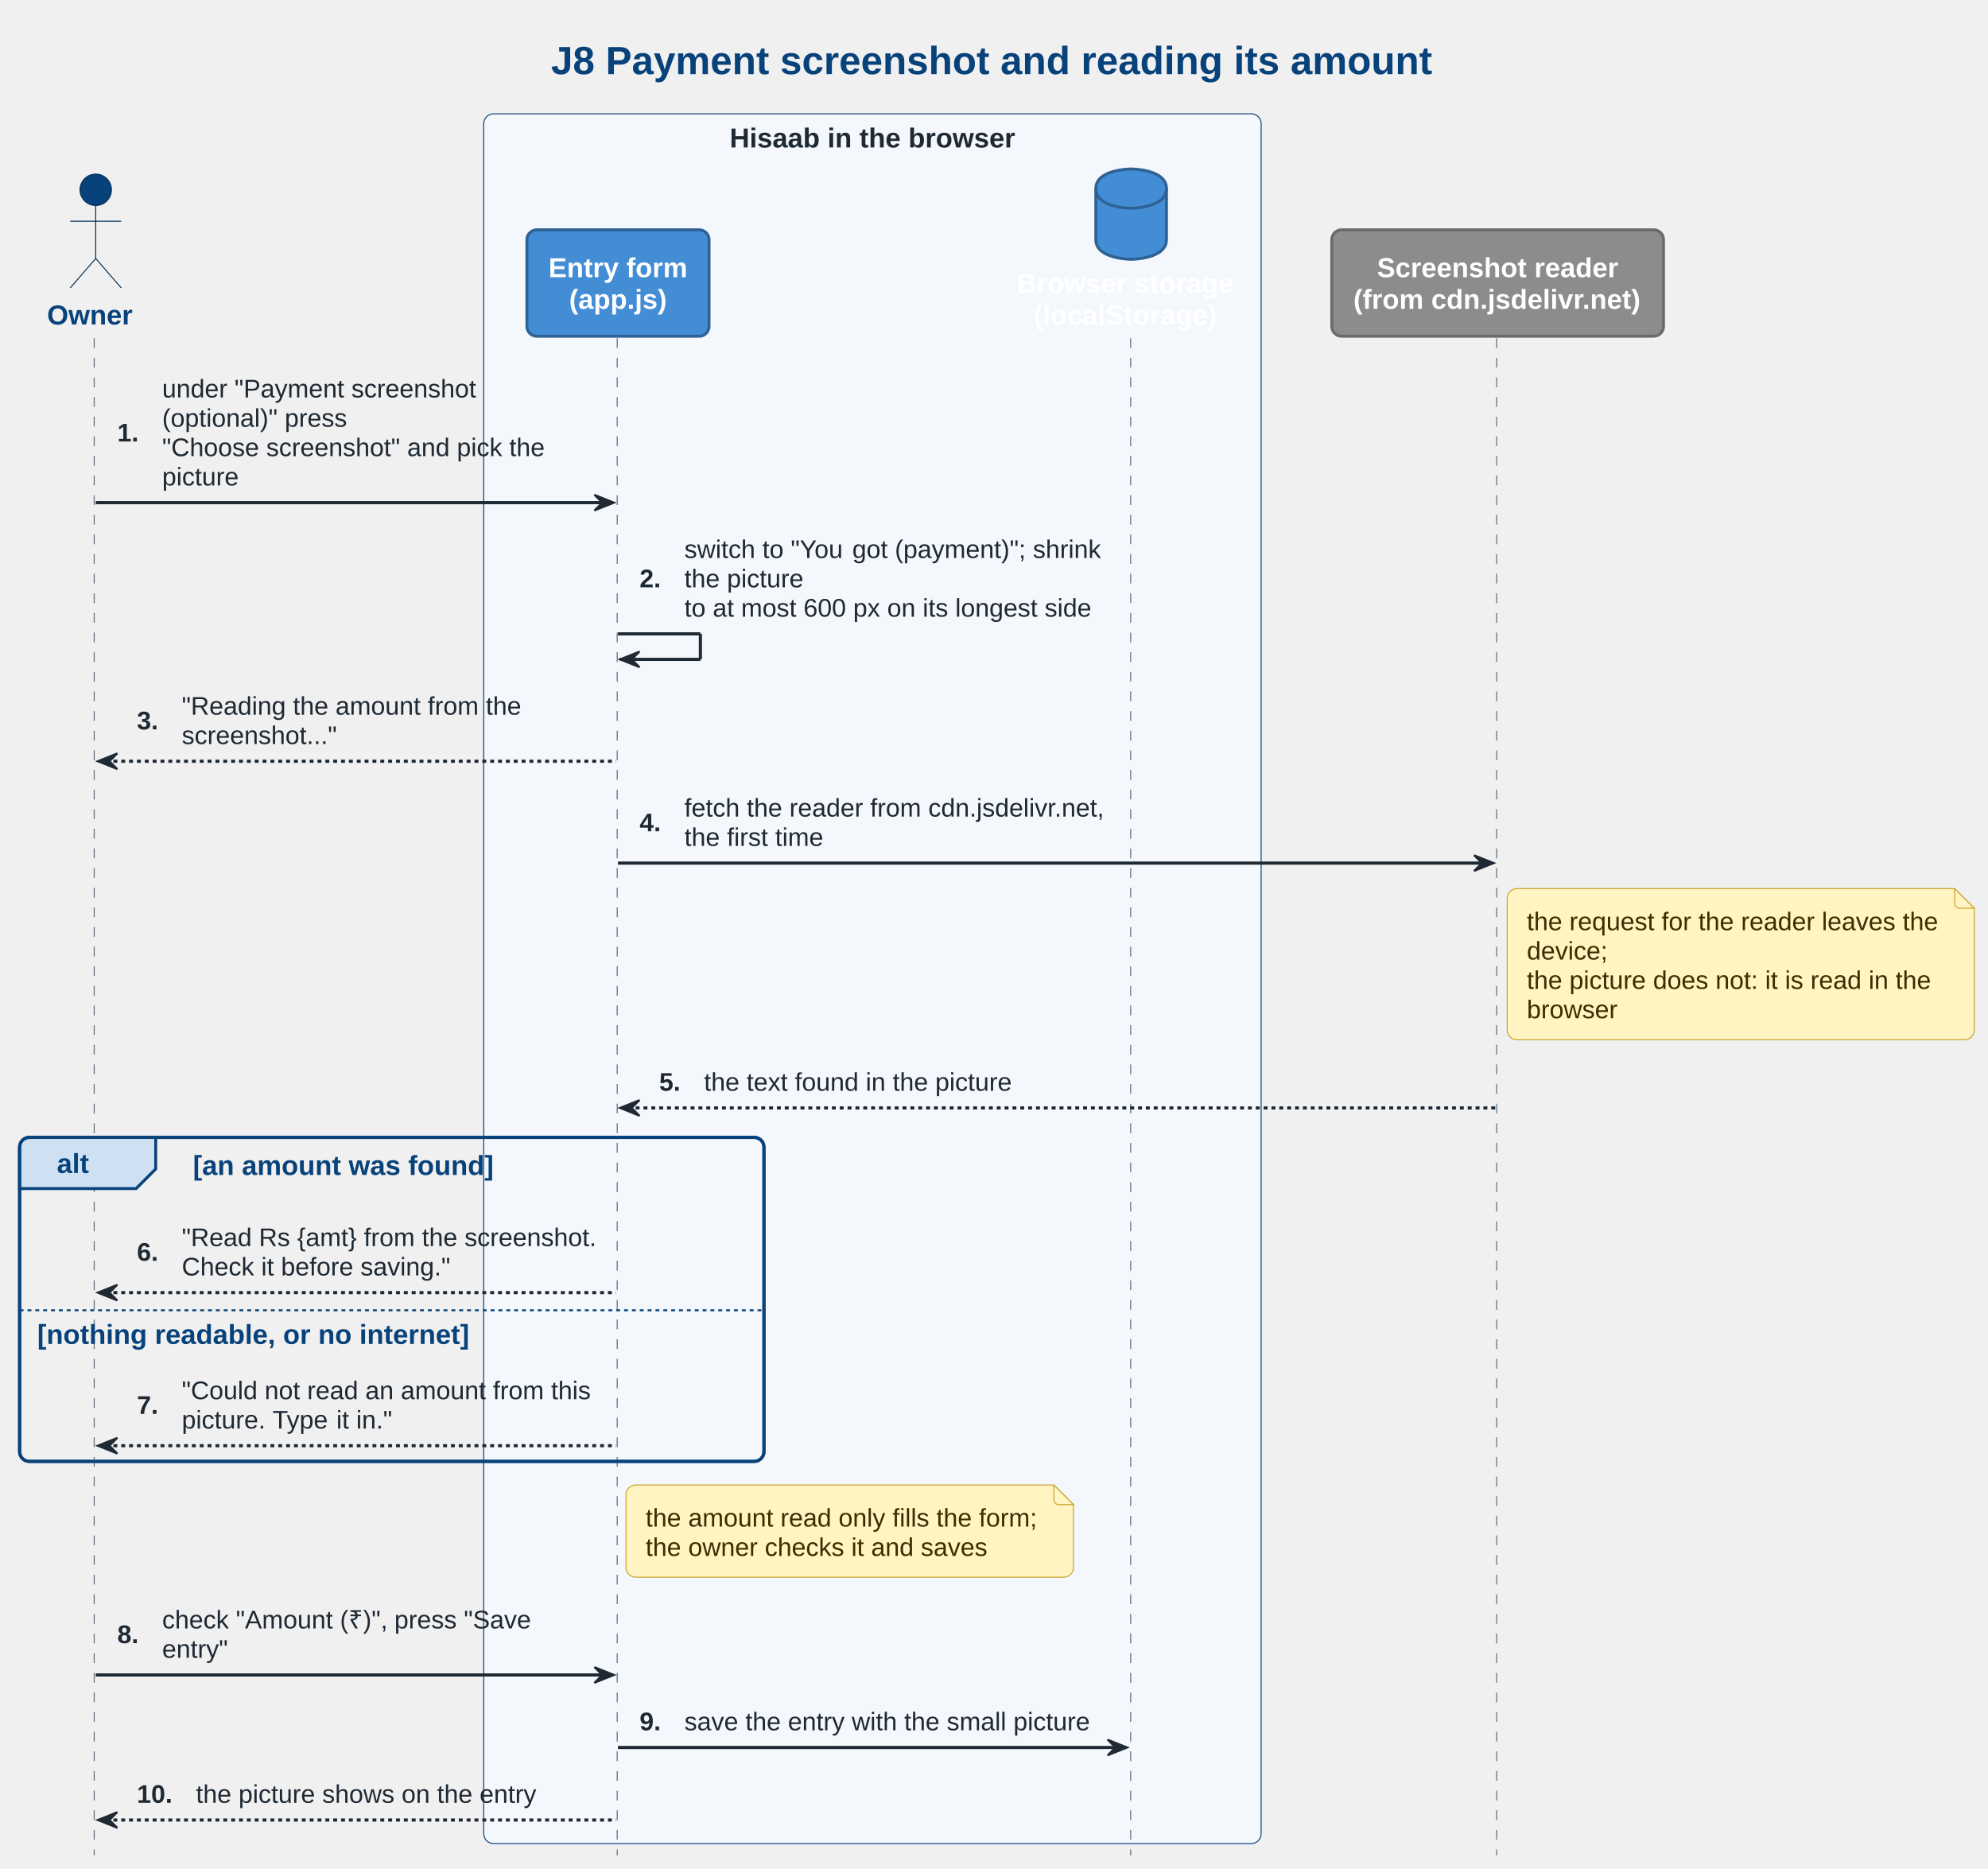
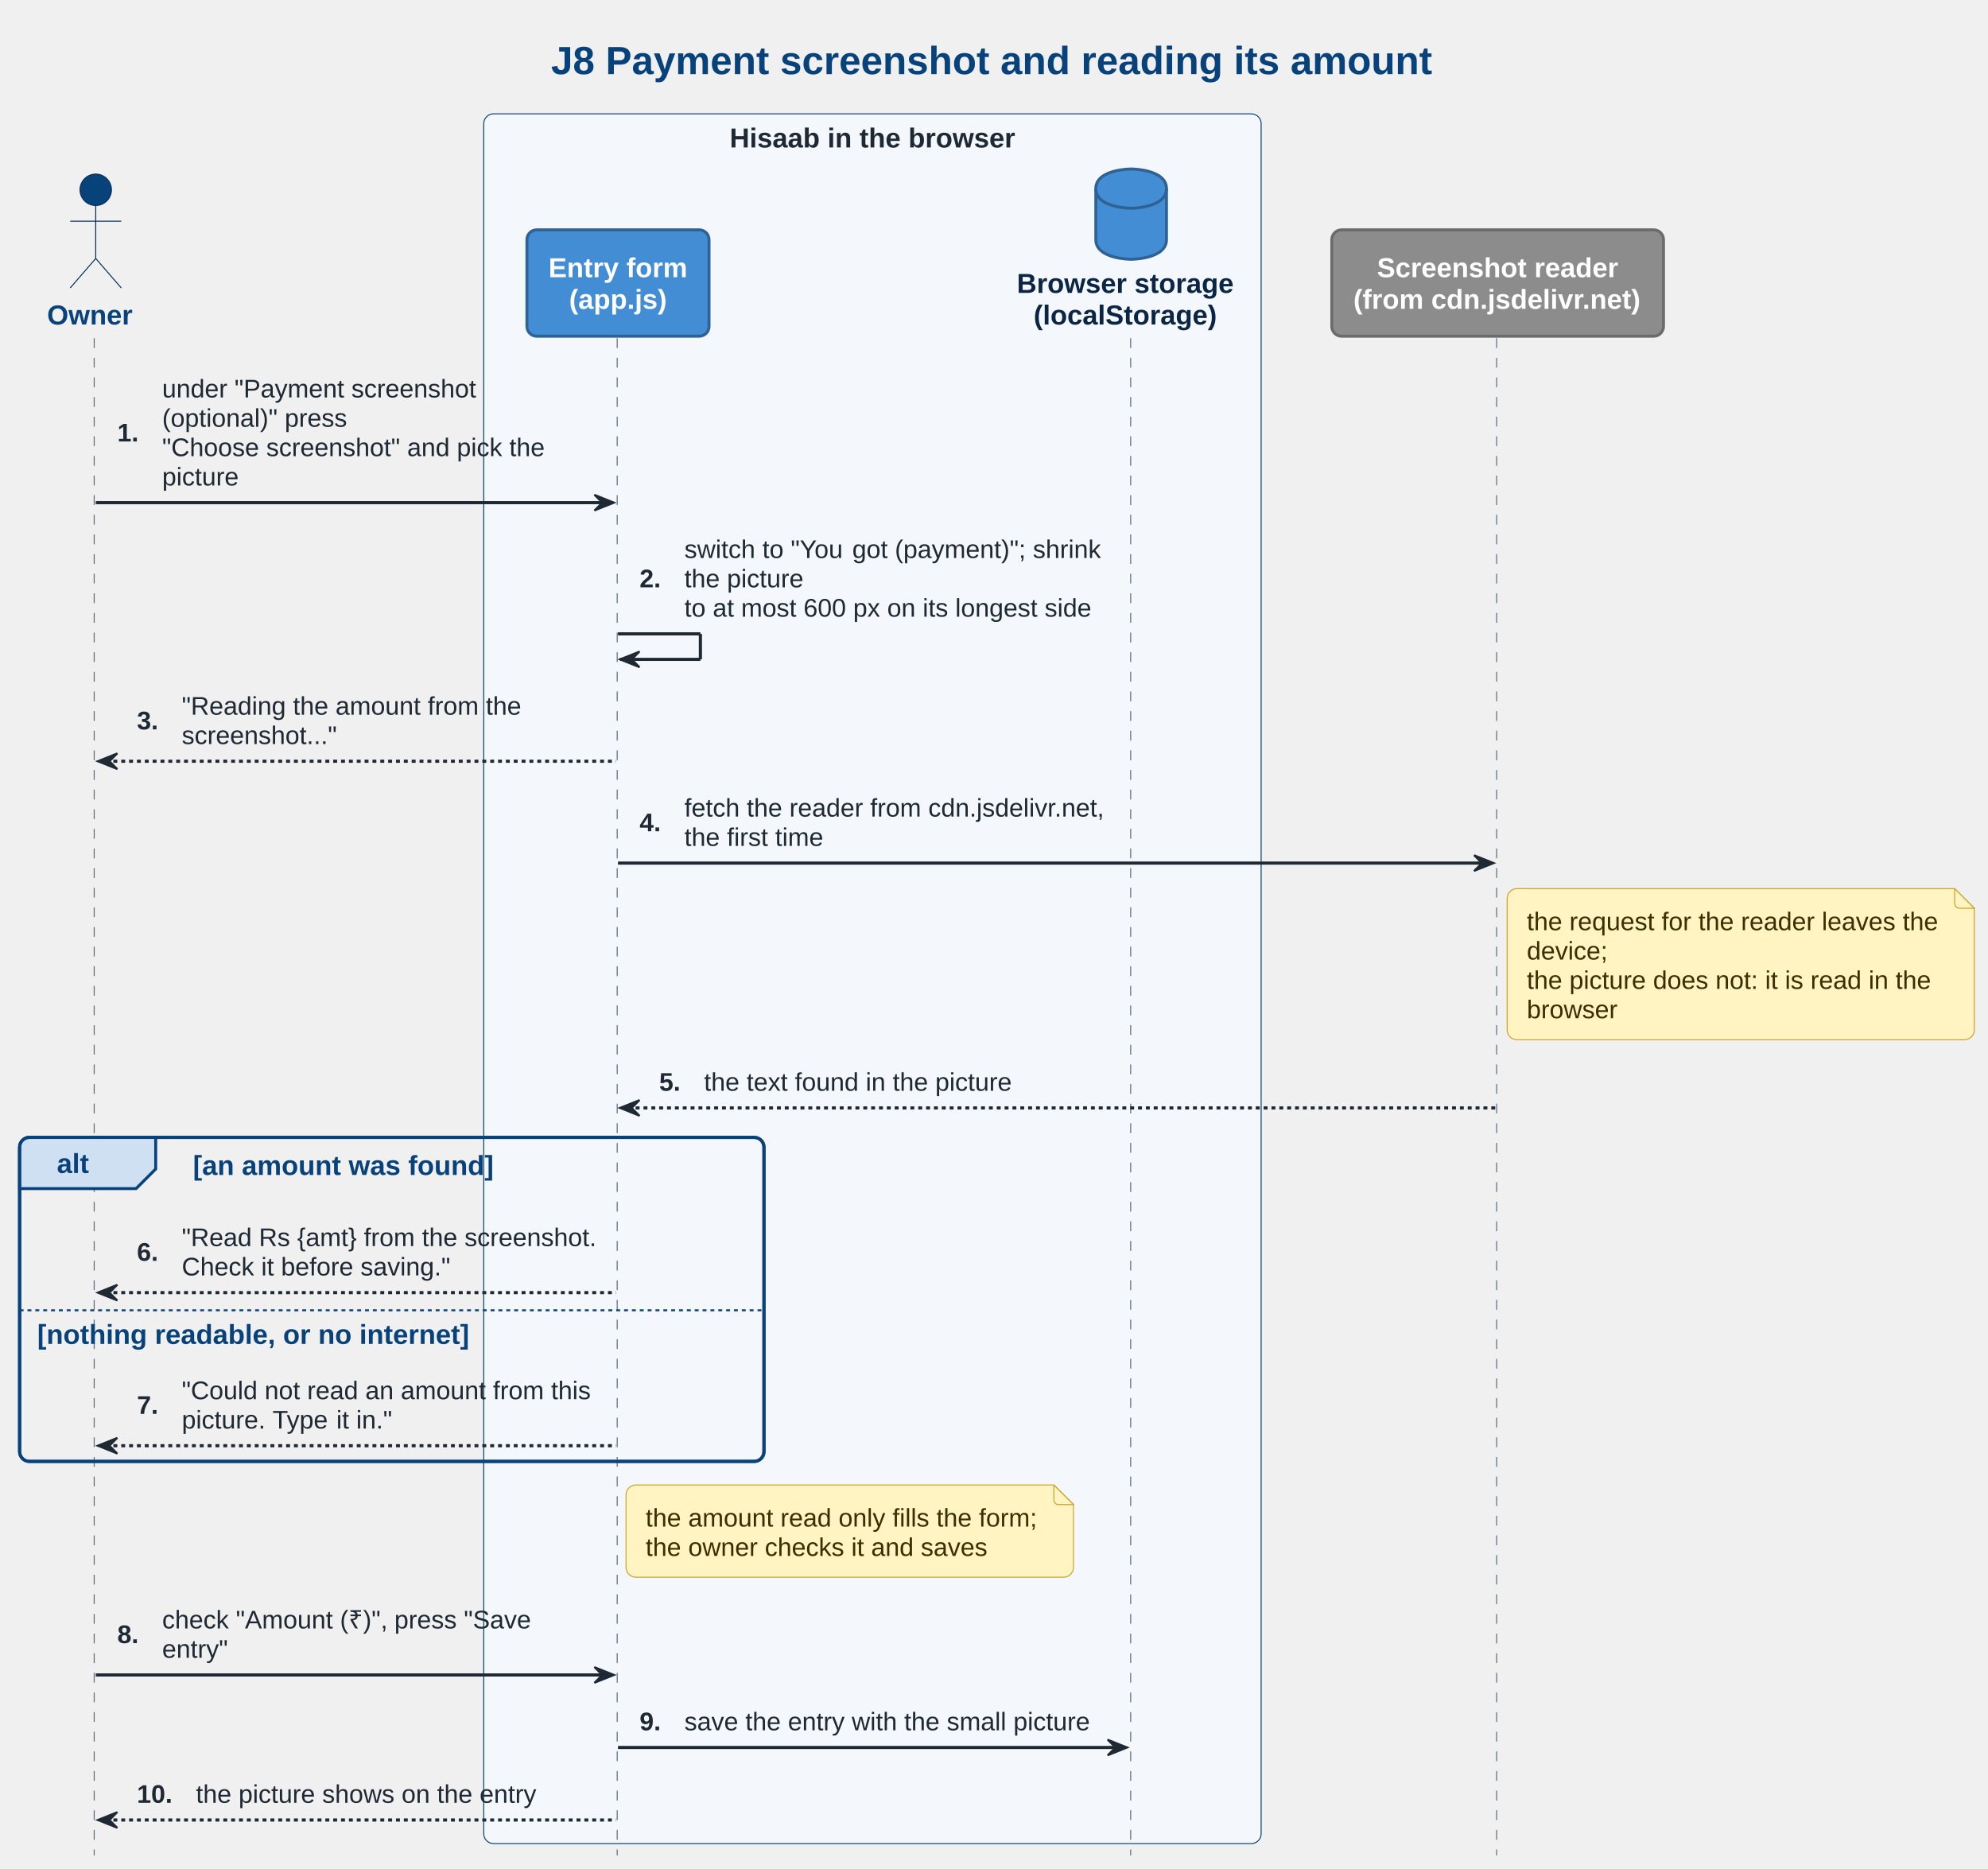
<svg xmlns="http://www.w3.org/2000/svg" contentStyleType="text/css" height="952px" preserveAspectRatio="none" style="width:1013px;height:952px;background:#FFFFFF;" version="1.1" viewBox="0 0 1013 952" width="1013px" zoomAndPan="magnify">
  <defs />
  <g>
    <text fill="#08427B" font-family="Arial" font-size="20" font-weight="bold" lengthAdjust="spacing" textLength="449.014" x="280.78" y="37.76">J8 Payment screenshot and reading its amount</text>
    <rect fill="#F4F8FC" height="881.259" rx="5" ry="5" style="stroke:#08427B;stroke-width:0.5;" width="396.124" x="246.5" y="57.998" />
    <text fill="#1F2933" font-family="Arial" font-size="14" font-weight="bold" lengthAdjust="spacing" textLength="145.482" x="371.821" y="75.13">Hisaab in the browser</text>
    <rect fill="none" height="165.091" rx="5" ry="5" style="stroke:#08427B;stroke-width:1.6;" width="379.287" x="10" y="579.474" />
    <line style="stroke:#5B6B7A;stroke-width:0.5;stroke-dasharray:5.0,5.0;" x1="48" x2="48" y1="172.294" y2="945.257" />
    <line style="stroke:#5B6B7A;stroke-width:0.5;stroke-dasharray:5.0,5.0;" x1="314.5" x2="314.5" y1="172.294" y2="945.257" />
    <line style="stroke:#5B6B7A;stroke-width:0.5;stroke-dasharray:5.0,5.0;" x1="576.142" x2="576.142" y1="172.294" y2="945.257" />
    <line style="stroke:#5B6B7A;stroke-width:0.5;stroke-dasharray:5.0,5.0;" x1="762.625" x2="762.625" y1="172.294" y2="945.257" />
    <text fill="#08427B" font-family="Arial" font-size="14" font-weight="bold" lengthAdjust="spacing" textLength="43.565" x="24" y="165.327">Owner</text>
    <ellipse cx="48.783" cy="96.695" fill="#08427B" rx="8" ry="8" style="stroke:#052E56;stroke-width:0.5;" />
    <path d="M48.783,104.695 L48.783,131.695 M35.783,112.695 L61.783,112.695 M48.783,131.695 L35.783,146.695 M48.783,131.695 L61.783,146.695 " fill="none" style="stroke:#052E56;stroke-width:0.5;" />
    <rect fill="#438DD5" height="54.197" rx="5" ry="5" style="stroke:#2E6295;stroke-width:1.5;" width="92.786" x="268.5" y="117.097" />
    <text fill="#FFFFFF" font-family="Arial" font-size="14" font-weight="bold" lengthAdjust="spacing" textLength="70.786" x="279.5" y="141.228">Entry form</text>
    <text fill="#FFFFFF" font-family="Arial" font-size="14" font-weight="bold" lengthAdjust="spacing" textLength="49.779" x="290.004" y="157.327">(app.js)</text>
-     <text fill="#FFFFFF" font-family="Arial" font-size="14" font-weight="bold" lengthAdjust="spacing" textLength="110.482" x="518.142" y="149.228">Browser storage</text>
-     <text fill="#FFFFFF" font-family="Arial" font-size="14" font-weight="bold" lengthAdjust="spacing" textLength="93.352" x="526.707" y="165.327">(localStorage)</text>
+     <text fill="#0B2545" font-family="Arial" font-size="14" font-weight="bold" lengthAdjust="spacing" textLength="110.482" x="518.142" y="149.228">Browser storage</text>
+     <text fill="#0B2545" font-family="Arial" font-size="14" font-weight="bold" lengthAdjust="spacing" textLength="93.352" x="526.707" y="165.327">(localStorage)</text>
    <path d="M558.383,96.097 C558.383,86.097 576.383,86.097 576.383,86.097 C576.383,86.097 594.383,86.097 594.383,96.097 L594.383,122.097 C594.383,132.097 576.383,132.097 576.383,132.097 C576.383,132.097 558.383,132.097 558.383,122.097 L558.383,96.097 " fill="#438DD5" style="stroke:#2E6295;stroke-width:1.5;" />
    <path d="M558.383,96.097 C558.383,106.097 576.383,106.097 576.383,106.097 C576.383,106.097 594.383,106.097 594.383,96.097 " fill="none" style="stroke:#2E6295;stroke-width:1.5;" />
    <rect fill="#8C8C8C" height="54.197" rx="5" ry="5" style="stroke:#6B6B6B;stroke-width:1.5;" width="169.02" x="678.625" y="117.097" />
    <text fill="#FFFFFF" font-family="Arial" font-size="14" font-weight="bold" lengthAdjust="spacing" textLength="122.944" x="701.663" y="141.228">Screenshot reader</text>
    <text fill="#FFFFFF" font-family="Arial" font-size="14" font-weight="bold" lengthAdjust="spacing" textLength="147.02" x="689.625" y="157.327">(from cdn.jsdelivr.net)</text>
    <polygon fill="#1F2933" points="302.894,252.089,312.894,256.089,302.894,260.089,306.894,256.089" style="stroke:#1F2933;stroke-width:1.0;" />
    <line style="stroke:#1F2933;stroke-width:1.6;" x1="48.783" x2="308.894" y1="256.089" y2="256.089" />
    <text fill="#1F2933" font-family="Arial" font-size="13" font-weight="bold" lengthAdjust="spacing" textLength="10.842" x="59.783" y="224.911">1.</text>
    <text fill="#1F2933" font-family="Arial" font-size="13" lengthAdjust="spacing" textLength="33.249" x="82.624" y="202.488">under</text>
    <text fill="#1F2933" font-family="Arial" font-size="13" lengthAdjust="spacing" textLength="3.612" x="115.874" y="202.488"> </text>
    <text fill="#1F2933" font-family="Arial" font-size="13" lengthAdjust="spacing" textLength="55.916" x="119.485" y="202.488">"Payment</text>
    <text fill="#1F2933" font-family="Arial" font-size="13" lengthAdjust="spacing" textLength="3.612" x="175.402" y="202.488"> </text>
    <text fill="#1F2933" font-family="Arial" font-size="13" lengthAdjust="spacing" textLength="63.591" x="179.014" y="202.488">screenshot</text>
    <text fill="#1F2933" font-family="Arial" font-size="13" lengthAdjust="spacing" textLength="58.811" x="82.624" y="217.436">(optional)"</text>
    <text fill="#1F2933" font-family="Arial" font-size="13" lengthAdjust="spacing" textLength="3.612" x="141.435" y="217.436"> </text>
    <text fill="#1F2933" font-family="Arial" font-size="13" lengthAdjust="spacing" textLength="31.789" x="145.047" y="217.436">press</text>
    <text fill="#1F2933" font-family="Arial" font-size="13" lengthAdjust="spacing" textLength="49.423" x="82.624" y="232.385">"Choose</text>
    <text fill="#1F2933" font-family="Arial" font-size="13" lengthAdjust="spacing" textLength="3.612" x="132.047" y="232.385"> </text>
    <text fill="#1F2933" font-family="Arial" font-size="13" lengthAdjust="spacing" textLength="68.206" x="135.659" y="232.385">screenshot"</text>
    <text fill="#1F2933" font-family="Arial" font-size="13" lengthAdjust="spacing" textLength="3.612" x="203.865" y="232.385"> </text>
    <text fill="#1F2933" font-family="Arial" font-size="13" lengthAdjust="spacing" textLength="21.69" x="207.477" y="232.385">and</text>
    <text fill="#1F2933" font-family="Arial" font-size="13" lengthAdjust="spacing" textLength="3.612" x="229.167" y="232.385"> </text>
    <text fill="#1F2933" font-family="Arial" font-size="13" lengthAdjust="spacing" textLength="23.118" x="232.778" y="232.385">pick</text>
    <text fill="#1F2933" font-family="Arial" font-size="13" lengthAdjust="spacing" textLength="3.612" x="255.897" y="232.385"> </text>
    <text fill="#1F2933" font-family="Arial" font-size="13" lengthAdjust="spacing" textLength="18.072" x="259.508" y="232.385">the</text>
    <text fill="#1F2933" font-family="Arial" font-size="13" lengthAdjust="spacing" textLength="39.019" x="82.624" y="247.334">picture</text>
    <line style="stroke:#1F2933;stroke-width:1.6;" x1="314.894" x2="356.894" y1="322.935" y2="322.935" />
    <line style="stroke:#1F2933;stroke-width:1.6;" x1="356.894" x2="356.894" y1="322.935" y2="335.935" />
    <line style="stroke:#1F2933;stroke-width:1.6;" x1="315.894" x2="356.894" y1="335.935" y2="335.935" />
    <polygon fill="#1F2933" points="325.894,331.935,315.894,335.935,325.894,339.935,321.894,335.935" style="stroke:#1F2933;stroke-width:1.0;" />
    <text fill="#1F2933" font-family="Arial" font-size="13" font-weight="bold" lengthAdjust="spacing" textLength="10.842" x="325.894" y="299.231">2.</text>
    <text fill="#1F2933" font-family="Arial" font-size="13" lengthAdjust="spacing" textLength="36.118" x="348.735" y="284.283">switch</text>
    <text fill="#1F2933" font-family="Arial" font-size="13" lengthAdjust="spacing" textLength="3.612" x="384.853" y="284.283"> </text>
    <text fill="#1F2933" font-family="Arial" font-size="13" lengthAdjust="spacing" textLength="10.842" x="388.465" y="284.283">to</text>
    <text fill="#1F2933" font-family="Arial" font-size="13" lengthAdjust="spacing" textLength="3.612" x="399.307" y="284.283"> </text>
    <text fill="#1F2933" font-family="Arial" font-size="13" lengthAdjust="spacing" textLength="27.746" x="402.919" y="284.283">"You</text>
    <text fill="#1F2933" font-family="Arial" font-size="13" lengthAdjust="spacing" textLength="3.612" x="430.665" y="284.283"> </text>
    <text fill="#1F2933" font-family="Arial" font-size="13" lengthAdjust="spacing" textLength="18.072" x="434.276" y="284.283">got</text>
    <text fill="#1F2933" font-family="Arial" font-size="13" lengthAdjust="spacing" textLength="3.612" x="452.348" y="284.283"> </text>
    <text fill="#1F2933" font-family="Arial" font-size="13" lengthAdjust="spacing" textLength="66.746" x="455.96" y="284.283">(payment)";</text>
    <text fill="#1F2933" font-family="Arial" font-size="13" lengthAdjust="spacing" textLength="3.612" x="522.706" y="284.283"> </text>
    <text fill="#1F2933" font-family="Arial" font-size="13" lengthAdjust="spacing" textLength="34.677" x="526.317" y="284.283">shrink</text>
    <text fill="#1F2933" font-family="Arial" font-size="13" lengthAdjust="spacing" textLength="18.072" x="348.735" y="299.231">the</text>
    <text fill="#1F2933" font-family="Arial" font-size="13" lengthAdjust="spacing" textLength="3.612" x="366.807" y="299.231"> </text>
    <text fill="#1F2933" font-family="Arial" font-size="13" lengthAdjust="spacing" textLength="39.019" x="370.419" y="299.231">picture</text>
    <text fill="#1F2933" font-family="Arial" font-size="13" lengthAdjust="spacing" textLength="10.842" x="348.735" y="314.18">to</text>
    <text fill="#1F2933" font-family="Arial" font-size="13" lengthAdjust="spacing" textLength="3.612" x="359.577" y="314.18"> </text>
    <text fill="#1F2933" font-family="Arial" font-size="13" lengthAdjust="spacing" textLength="10.842" x="363.189" y="314.18">at</text>
    <text fill="#1F2933" font-family="Arial" font-size="13" lengthAdjust="spacing" textLength="3.612" x="374.031" y="314.18"> </text>
    <text fill="#1F2933" font-family="Arial" font-size="13" lengthAdjust="spacing" textLength="28.171" x="377.643" y="314.18">most</text>
    <text fill="#1F2933" font-family="Arial" font-size="13" lengthAdjust="spacing" textLength="3.612" x="405.813" y="314.18"> </text>
    <text fill="#1F2933" font-family="Arial" font-size="13" lengthAdjust="spacing" textLength="21.69" x="409.425" y="314.18">600</text>
    <text fill="#1F2933" font-family="Arial" font-size="13" lengthAdjust="spacing" textLength="3.612" x="431.115" y="314.18"> </text>
    <text fill="#1F2933" font-family="Arial" font-size="13" lengthAdjust="spacing" textLength="13.73" x="434.727" y="314.18">px</text>
    <text fill="#1F2933" font-family="Arial" font-size="13" lengthAdjust="spacing" textLength="3.612" x="448.457" y="314.18"> </text>
    <text fill="#1F2933" font-family="Arial" font-size="13" lengthAdjust="spacing" textLength="14.46" x="452.069" y="314.18">on</text>
    <text fill="#1F2933" font-family="Arial" font-size="13" lengthAdjust="spacing" textLength="3.612" x="466.529" y="314.18"> </text>
    <text fill="#1F2933" font-family="Arial" font-size="13" lengthAdjust="spacing" textLength="13" x="470.141" y="314.18">its</text>
    <text fill="#1F2933" font-family="Arial" font-size="13" lengthAdjust="spacing" textLength="3.612" x="483.141" y="314.18"> </text>
    <text fill="#1F2933" font-family="Arial" font-size="13" lengthAdjust="spacing" textLength="41.92" x="486.752" y="314.18">longest</text>
    <text fill="#1F2933" font-family="Arial" font-size="13" lengthAdjust="spacing" textLength="3.612" x="528.672" y="314.18"> </text>
    <text fill="#1F2933" font-family="Arial" font-size="13" lengthAdjust="spacing" textLength="23.848" x="532.284" y="314.18">side</text>
    <polygon fill="#1F2933" points="59.783,383.832,49.783,387.832,59.783,391.832,55.783,387.832" style="stroke:#1F2933;stroke-width:1.0;" />
    <line style="stroke:#1F2933;stroke-width:1.6;stroke-dasharray:2.0,2.0;" x1="53.783" x2="313.894" y1="387.832" y2="387.832" />
    <text fill="#1F2933" font-family="Arial" font-size="13" font-weight="bold" lengthAdjust="spacing" textLength="10.842" x="69.783" y="371.603">3.</text>
    <text fill="#1F2933" font-family="Arial" font-size="13" lengthAdjust="spacing" textLength="53.041" x="92.624" y="364.129">"Reading</text>
    <text fill="#1F2933" font-family="Arial" font-size="13" lengthAdjust="spacing" textLength="3.612" x="145.666" y="364.129"> </text>
    <text fill="#1F2933" font-family="Arial" font-size="13" lengthAdjust="spacing" textLength="18.072" x="149.277" y="364.129">the</text>
    <text fill="#1F2933" font-family="Arial" font-size="13" lengthAdjust="spacing" textLength="3.612" x="167.349" y="364.129"> </text>
    <text fill="#1F2933" font-family="Arial" font-size="13" lengthAdjust="spacing" textLength="43.361" x="170.961" y="364.129">amount</text>
    <text fill="#1F2933" font-family="Arial" font-size="13" lengthAdjust="spacing" textLength="3.612" x="214.322" y="364.129"> </text>
    <text fill="#1F2933" font-family="Arial" font-size="13" lengthAdjust="spacing" textLength="26" x="217.934" y="364.129">from</text>
    <text fill="#1F2933" font-family="Arial" font-size="13" lengthAdjust="spacing" textLength="3.612" x="243.934" y="364.129"> </text>
    <text fill="#1F2933" font-family="Arial" font-size="13" lengthAdjust="spacing" textLength="18.072" x="247.545" y="364.129">the</text>
    <text fill="#1F2933" font-family="Arial" font-size="13" lengthAdjust="spacing" textLength="79.041" x="92.624" y="379.078">screenshot..."</text>
    <polygon fill="#1F2933" points="751.135,435.73,761.135,439.73,751.135,443.73,755.135,439.73" style="stroke:#1F2933;stroke-width:1.0;" />
    <line style="stroke:#1F2933;stroke-width:1.6;" x1="314.894" x2="757.135" y1="439.73" y2="439.73" />
    <text fill="#1F2933" font-family="Arial" font-size="13" font-weight="bold" lengthAdjust="spacing" textLength="10.842" x="325.894" y="423.501">4.</text>
    <text fill="#1F2933" font-family="Arial" font-size="13" lengthAdjust="spacing" textLength="28.184" x="348.735" y="416.026">fetch</text>
    <text fill="#1F2933" font-family="Arial" font-size="13" lengthAdjust="spacing" textLength="3.612" x="376.919" y="416.026"> </text>
    <text fill="#1F2933" font-family="Arial" font-size="13" lengthAdjust="spacing" textLength="18.072" x="380.531" y="416.026">the</text>
    <text fill="#1F2933" font-family="Arial" font-size="13" lengthAdjust="spacing" textLength="3.612" x="398.603" y="416.026"> </text>
    <text fill="#1F2933" font-family="Arial" font-size="13" lengthAdjust="spacing" textLength="37.578" x="402.214" y="416.026">reader</text>
    <text fill="#1F2933" font-family="Arial" font-size="13" lengthAdjust="spacing" textLength="3.612" x="439.793" y="416.026"> </text>
    <text fill="#1F2933" font-family="Arial" font-size="13" lengthAdjust="spacing" textLength="26" x="443.404" y="416.026">from</text>
    <text fill="#1F2933" font-family="Arial" font-size="13" lengthAdjust="spacing" textLength="3.612" x="469.404" y="416.026"> </text>
    <text fill="#1F2933" font-family="Arial" font-size="13" lengthAdjust="spacing" textLength="90.321" x="473.016" y="416.026">cdn.jsdelivr.net,</text>
    <text fill="#1F2933" font-family="Arial" font-size="13" lengthAdjust="spacing" textLength="18.072" x="348.735" y="430.975">the</text>
    <text fill="#1F2933" font-family="Arial" font-size="13" lengthAdjust="spacing" textLength="3.612" x="366.807" y="430.975"> </text>
    <text fill="#1F2933" font-family="Arial" font-size="13" lengthAdjust="spacing" textLength="20.941" x="370.419" y="430.975">first</text>
    <text fill="#1F2933" font-family="Arial" font-size="13" lengthAdjust="spacing" textLength="3.612" x="391.36" y="430.975"> </text>
    <text fill="#1F2933" font-family="Arial" font-size="13" lengthAdjust="spacing" textLength="24.559" x="394.972" y="430.975">time</text>
    <path d="M768,457.73 L768,524.73 A5,5 0 0 0 773,529.73 L1001,529.73 A5,5 0 0 0 1006,524.73 L1006,462.73 L996,452.73 L773,452.73 A5,5 0 0 0 768,457.73 " fill="#FFF4C2" style="stroke:#C9A227;stroke-width:0.5;" />
    <path d="M996,452.73 L996,460.23 A2.5,2.5 0 0 0 998.5,462.73 L1006,462.73 L996,452.73 " fill="#FFF4C2" style="stroke:#C9A227;stroke-width:0.5;" />
    <text fill="#3D2E00" font-family="Arial" font-size="13" lengthAdjust="spacing" textLength="18.072" x="778" y="473.924">the</text>
    <text fill="#3D2E00" font-family="Arial" font-size="13" lengthAdjust="spacing" textLength="3.612" x="796.072" y="473.924"> </text>
    <text fill="#3D2E00" font-family="Arial" font-size="13" lengthAdjust="spacing" textLength="43.361" x="799.684" y="473.924">request</text>
    <text fill="#3D2E00" font-family="Arial" font-size="13" lengthAdjust="spacing" textLength="3.612" x="843.044" y="473.924"> </text>
    <text fill="#3D2E00" font-family="Arial" font-size="13" lengthAdjust="spacing" textLength="15.171" x="846.656" y="473.924">for</text>
    <text fill="#3D2E00" font-family="Arial" font-size="13" lengthAdjust="spacing" textLength="3.612" x="861.827" y="473.924"> </text>
    <text fill="#3D2E00" font-family="Arial" font-size="13" lengthAdjust="spacing" textLength="18.072" x="865.439" y="473.924">the</text>
    <text fill="#3D2E00" font-family="Arial" font-size="13" lengthAdjust="spacing" textLength="3.612" x="883.511" y="473.924"> </text>
    <text fill="#3D2E00" font-family="Arial" font-size="13" lengthAdjust="spacing" textLength="37.578" x="887.123" y="473.924">reader</text>
    <text fill="#3D2E00" font-family="Arial" font-size="13" lengthAdjust="spacing" textLength="3.612" x="924.701" y="473.924"> </text>
    <text fill="#3D2E00" font-family="Arial" font-size="13" lengthAdjust="spacing" textLength="37.578" x="928.312" y="473.924">leaves</text>
    <text fill="#3D2E00" font-family="Arial" font-size="13" lengthAdjust="spacing" textLength="3.612" x="965.891" y="473.924"> </text>
    <text fill="#3D2E00" font-family="Arial" font-size="13" lengthAdjust="spacing" textLength="18.072" x="969.502" y="473.924">the</text>
    <text fill="#3D2E00" font-family="Arial" font-size="13" lengthAdjust="spacing" textLength="41.19" x="778" y="488.873">device;</text>
    <text fill="#3D2E00" font-family="Arial" font-size="13" lengthAdjust="spacing" textLength="18.072" x="778" y="503.821">the</text>
    <text fill="#3D2E00" font-family="Arial" font-size="13" lengthAdjust="spacing" textLength="3.612" x="796.072" y="503.821"> </text>
    <text fill="#3D2E00" font-family="Arial" font-size="13" lengthAdjust="spacing" textLength="39.019" x="799.684" y="503.821">picture</text>
    <text fill="#3D2E00" font-family="Arial" font-size="13" lengthAdjust="spacing" textLength="3.612" x="838.703" y="503.821"> </text>
    <text fill="#3D2E00" font-family="Arial" font-size="13" lengthAdjust="spacing" textLength="28.19" x="842.314" y="503.821">does</text>
    <text fill="#3D2E00" font-family="Arial" font-size="13" lengthAdjust="spacing" textLength="3.612" x="870.504" y="503.821"> </text>
    <text fill="#3D2E00" font-family="Arial" font-size="13" lengthAdjust="spacing" textLength="21.684" x="874.116" y="503.821">not:</text>
    <text fill="#3D2E00" font-family="Arial" font-size="13" lengthAdjust="spacing" textLength="3.612" x="895.8" y="503.821"> </text>
    <text fill="#3D2E00" font-family="Arial" font-size="13" lengthAdjust="spacing" textLength="6.5" x="899.412" y="503.821">it</text>
    <text fill="#3D2E00" font-family="Arial" font-size="13" lengthAdjust="spacing" textLength="3.612" x="905.912" y="503.821"> </text>
    <text fill="#3D2E00" font-family="Arial" font-size="13" lengthAdjust="spacing" textLength="9.388" x="909.523" y="503.821">is</text>
    <text fill="#3D2E00" font-family="Arial" font-size="13" lengthAdjust="spacing" textLength="3.612" x="918.912" y="503.821"> </text>
    <text fill="#3D2E00" font-family="Arial" font-size="13" lengthAdjust="spacing" textLength="26.019" x="922.523" y="503.821">read</text>
    <text fill="#3D2E00" font-family="Arial" font-size="13" lengthAdjust="spacing" textLength="3.612" x="948.543" y="503.821"> </text>
    <text fill="#3D2E00" font-family="Arial" font-size="13" lengthAdjust="spacing" textLength="10.118" x="952.154" y="503.821">in</text>
    <text fill="#3D2E00" font-family="Arial" font-size="13" lengthAdjust="spacing" textLength="3.612" x="962.273" y="503.821"> </text>
    <text fill="#3D2E00" font-family="Arial" font-size="13" lengthAdjust="spacing" textLength="18.072" x="965.884" y="503.821">the</text>
    <text fill="#3D2E00" font-family="Arial" font-size="13" lengthAdjust="spacing" textLength="46.236" x="778" y="518.77">browser</text>
    <polygon fill="#1F2933" points="325.894,560.474,315.894,564.474,325.894,568.474,321.894,564.474" style="stroke:#1F2933;stroke-width:1.0;" />
    <line style="stroke:#1F2933;stroke-width:1.6;stroke-dasharray:2.0,2.0;" x1="319.894" x2="762.135" y1="564.474" y2="564.474" />
    <text fill="#1F2933" font-family="Arial" font-size="13" font-weight="bold" lengthAdjust="spacing" textLength="10.842" x="335.894" y="555.719">5.</text>
    <text fill="#1F2933" font-family="Arial" font-size="13" lengthAdjust="spacing" textLength="18.072" x="358.735" y="555.719">the</text>
    <text fill="#1F2933" font-family="Arial" font-size="13" lengthAdjust="spacing" textLength="3.612" x="376.807" y="555.719"> </text>
    <text fill="#1F2933" font-family="Arial" font-size="13" lengthAdjust="spacing" textLength="20.954" x="380.419" y="555.719">text</text>
    <text fill="#1F2933" font-family="Arial" font-size="13" lengthAdjust="spacing" textLength="3.612" x="401.373" y="555.719"> </text>
    <text fill="#1F2933" font-family="Arial" font-size="13" lengthAdjust="spacing" textLength="32.532" x="404.984" y="555.719">found</text>
    <text fill="#1F2933" font-family="Arial" font-size="13" lengthAdjust="spacing" textLength="3.612" x="437.516" y="555.719"> </text>
    <text fill="#1F2933" font-family="Arial" font-size="13" lengthAdjust="spacing" textLength="10.118" x="441.128" y="555.719">in</text>
    <text fill="#1F2933" font-family="Arial" font-size="13" lengthAdjust="spacing" textLength="3.612" x="451.246" y="555.719"> </text>
    <text fill="#1F2933" font-family="Arial" font-size="13" lengthAdjust="spacing" textLength="18.072" x="454.858" y="555.719">the</text>
    <text fill="#1F2933" font-family="Arial" font-size="13" lengthAdjust="spacing" textLength="3.612" x="472.93" y="555.719"> </text>
    <text fill="#1F2933" font-family="Arial" font-size="13" lengthAdjust="spacing" textLength="39.019" x="476.541" y="555.719">picture</text>
    <path d="M15,579.474 L79.338,579.474 L79.338,595.572 L69.338,605.572 L10,605.572 L10,584.474 A5,5 0 0 1 15,579.474 " fill="#CFE0F3" style="stroke:#08427B;stroke-width:1.5;" />
    <rect fill="none" height="165.091" rx="5" ry="5" style="stroke:#08427B;stroke-width:1.6;" width="379.287" x="10" y="579.474" />
    <text fill="#08427B" font-family="Arial" font-size="14" font-weight="bold" lengthAdjust="spacing" textLength="16.338" x="29" y="597.606">alt</text>
    <text fill="#08427B" font-family="Arial" font-size="14" font-weight="bold" lengthAdjust="spacing" textLength="153.214" x="98.338" y="598.606">[an amount was found]</text>
    <polygon fill="#1F2933" points="59.783,654.568,49.783,658.568,59.783,662.568,55.783,658.568" style="stroke:#1F2933;stroke-width:1.0;" />
    <line style="stroke:#1F2933;stroke-width:1.6;stroke-dasharray:2.0,2.0;" x1="53.783" x2="313.894" y1="658.568" y2="658.568" />
    <text fill="#1F2933" font-family="Arial" font-size="13" font-weight="bold" lengthAdjust="spacing" textLength="10.842" x="69.783" y="642.339">6.</text>
    <text fill="#1F2933" font-family="Arial" font-size="13" lengthAdjust="spacing" textLength="35.693" x="92.624" y="634.865">"Read</text>
    <text fill="#1F2933" font-family="Arial" font-size="13" lengthAdjust="spacing" textLength="3.612" x="128.317" y="634.865"> </text>
    <text fill="#1F2933" font-family="Arial" font-size="13" lengthAdjust="spacing" textLength="15.888" x="131.929" y="634.865">Rs</text>
    <text fill="#1F2933" font-family="Arial" font-size="13" lengthAdjust="spacing" textLength="3.612" x="147.817" y="634.865"> </text>
    <text fill="#1F2933" font-family="Arial" font-size="13" lengthAdjust="spacing" textLength="30.355" x="151.429" y="634.865">{amt}</text>
    <text fill="#1F2933" font-family="Arial" font-size="13" lengthAdjust="spacing" textLength="3.612" x="181.784" y="634.865"> </text>
    <text fill="#1F2933" font-family="Arial" font-size="13" lengthAdjust="spacing" textLength="26" x="185.395" y="634.865">from</text>
    <text fill="#1F2933" font-family="Arial" font-size="13" lengthAdjust="spacing" textLength="3.612" x="211.395" y="634.865"> </text>
    <text fill="#1F2933" font-family="Arial" font-size="13" lengthAdjust="spacing" textLength="18.072" x="215.007" y="634.865">the</text>
    <text fill="#1F2933" font-family="Arial" font-size="13" lengthAdjust="spacing" textLength="3.612" x="233.079" y="634.865"> </text>
    <text fill="#1F2933" font-family="Arial" font-size="13" lengthAdjust="spacing" textLength="67.203" x="236.691" y="634.865">screenshot.</text>
    <text fill="#1F2933" font-family="Arial" font-size="13" lengthAdjust="spacing" textLength="36.848" x="92.624" y="649.813">Check</text>
    <text fill="#1F2933" font-family="Arial" font-size="13" lengthAdjust="spacing" textLength="3.612" x="129.473" y="649.813"> </text>
    <text fill="#1F2933" font-family="Arial" font-size="13" lengthAdjust="spacing" textLength="6.5" x="133.084" y="649.813">it</text>
    <text fill="#1F2933" font-family="Arial" font-size="13" lengthAdjust="spacing" textLength="3.612" x="139.584" y="649.813"> </text>
    <text fill="#1F2933" font-family="Arial" font-size="13" lengthAdjust="spacing" textLength="36.861" x="143.196" y="649.813">before</text>
    <text fill="#1F2933" font-family="Arial" font-size="13" lengthAdjust="spacing" textLength="3.612" x="180.057" y="649.813"> </text>
    <text fill="#1F2933" font-family="Arial" font-size="13" lengthAdjust="spacing" textLength="45.805" x="183.669" y="649.813">saving."</text>
    <line style="stroke:#08427B;stroke-width:1.0;stroke-dasharray:2.0,2.0;" x1="10" x2="389.287" y1="667.568" y2="667.568" />
    <text fill="#08427B" font-family="Arial" font-size="14" font-weight="bold" lengthAdjust="spacing" textLength="220.11" x="19" y="684.7">[nothing readable, or no internet]</text>
    <polygon fill="#1F2933" points="59.783,732.564,49.783,736.564,59.783,740.564,55.783,736.564" style="stroke:#1F2933;stroke-width:1.0;" />
    <line style="stroke:#1F2933;stroke-width:1.6;stroke-dasharray:2.0,2.0;" x1="53.783" x2="313.894" y1="736.564" y2="736.564" />
    <text fill="#1F2933" font-family="Arial" font-size="13" font-weight="bold" lengthAdjust="spacing" textLength="10.842" x="69.783" y="720.335">7.</text>
    <text fill="#1F2933" font-family="Arial" font-size="13" lengthAdjust="spacing" textLength="38.581" x="92.624" y="712.861">"Could</text>
    <text fill="#1F2933" font-family="Arial" font-size="13" lengthAdjust="spacing" textLength="3.612" x="131.206" y="712.861"> </text>
    <text fill="#1F2933" font-family="Arial" font-size="13" lengthAdjust="spacing" textLength="18.072" x="134.817" y="712.861">not</text>
    <text fill="#1F2933" font-family="Arial" font-size="13" lengthAdjust="spacing" textLength="3.612" x="152.889" y="712.861"> </text>
    <text fill="#1F2933" font-family="Arial" font-size="13" lengthAdjust="spacing" textLength="26.019" x="156.501" y="712.861">read</text>
    <text fill="#1F2933" font-family="Arial" font-size="13" lengthAdjust="spacing" textLength="3.612" x="182.52" y="712.861"> </text>
    <text fill="#1F2933" font-family="Arial" font-size="13" lengthAdjust="spacing" textLength="14.46" x="186.132" y="712.861">an</text>
    <text fill="#1F2933" font-family="Arial" font-size="13" lengthAdjust="spacing" textLength="3.612" x="200.592" y="712.861"> </text>
    <text fill="#1F2933" font-family="Arial" font-size="13" lengthAdjust="spacing" textLength="43.361" x="204.204" y="712.861">amount</text>
    <text fill="#1F2933" font-family="Arial" font-size="13" lengthAdjust="spacing" textLength="3.612" x="247.565" y="712.861"> </text>
    <text fill="#1F2933" font-family="Arial" font-size="13" lengthAdjust="spacing" textLength="26" x="251.176" y="712.861">from</text>
    <text fill="#1F2933" font-family="Arial" font-size="13" lengthAdjust="spacing" textLength="3.612" x="277.176" y="712.861"> </text>
    <text fill="#1F2933" font-family="Arial" font-size="13" lengthAdjust="spacing" textLength="20.23" x="280.788" y="712.861">this</text>
    <text fill="#1F2933" font-family="Arial" font-size="13" lengthAdjust="spacing" textLength="42.631" x="92.624" y="727.81">picture.</text>
    <text fill="#1F2933" font-family="Arial" font-size="13" lengthAdjust="spacing" textLength="3.612" x="135.255" y="727.81"> </text>
    <text fill="#1F2933" font-family="Arial" font-size="13" lengthAdjust="spacing" textLength="28.901" x="138.867" y="727.81">Type</text>
    <text fill="#1F2933" font-family="Arial" font-size="13" lengthAdjust="spacing" textLength="3.612" x="167.768" y="727.81"> </text>
    <text fill="#1F2933" font-family="Arial" font-size="13" lengthAdjust="spacing" textLength="6.5" x="171.38" y="727.81">it</text>
    <text fill="#1F2933" font-family="Arial" font-size="13" lengthAdjust="spacing" textLength="3.612" x="177.88" y="727.81"> </text>
    <text fill="#1F2933" font-family="Arial" font-size="13" lengthAdjust="spacing" textLength="18.345" x="181.492" y="727.81">in."</text>
    <path d="M319,761.564 L319,798.564 A5,5 0 0 0 324,803.564 L542,803.564 A5,5 0 0 0 547,798.564 L547,766.564 L537,756.564 L324,756.564 A5,5 0 0 0 319,761.564 " fill="#FFF4C2" style="stroke:#C9A227;stroke-width:0.5;" />
    <path d="M537,756.564 L537,764.064 A2.5,2.5 0 0 0 539.5,766.564 L547,766.564 L537,756.564 " fill="#FFF4C2" style="stroke:#C9A227;stroke-width:0.5;" />
    <text fill="#3D2E00" font-family="Arial" font-size="13" lengthAdjust="spacing" textLength="18.072" x="329" y="777.758">the</text>
    <text fill="#3D2E00" font-family="Arial" font-size="13" lengthAdjust="spacing" textLength="3.612" x="347.072" y="777.758"> </text>
    <text fill="#3D2E00" font-family="Arial" font-size="13" lengthAdjust="spacing" textLength="43.361" x="350.684" y="777.758">amount</text>
    <text fill="#3D2E00" font-family="Arial" font-size="13" lengthAdjust="spacing" textLength="3.612" x="394.044" y="777.758"> </text>
    <text fill="#3D2E00" font-family="Arial" font-size="13" lengthAdjust="spacing" textLength="26.019" x="397.656" y="777.758">read</text>
    <text fill="#3D2E00" font-family="Arial" font-size="13" lengthAdjust="spacing" textLength="3.612" x="423.675" y="777.758"> </text>
    <text fill="#3D2E00" font-family="Arial" font-size="13" lengthAdjust="spacing" textLength="23.848" x="427.287" y="777.758">only</text>
    <text fill="#3D2E00" font-family="Arial" font-size="13" lengthAdjust="spacing" textLength="3.612" x="451.135" y="777.758"> </text>
    <text fill="#3D2E00" font-family="Arial" font-size="13" lengthAdjust="spacing" textLength="18.776" x="454.747" y="777.758">fills</text>
    <text fill="#3D2E00" font-family="Arial" font-size="13" lengthAdjust="spacing" textLength="3.612" x="473.523" y="777.758"> </text>
    <text fill="#3D2E00" font-family="Arial" font-size="13" lengthAdjust="spacing" textLength="18.072" x="477.135" y="777.758">the</text>
    <text fill="#3D2E00" font-family="Arial" font-size="13" lengthAdjust="spacing" textLength="3.612" x="495.207" y="777.758"> </text>
    <text fill="#3D2E00" font-family="Arial" font-size="13" lengthAdjust="spacing" textLength="29.612" x="498.819" y="777.758">form;</text>
    <text fill="#3D2E00" font-family="Arial" font-size="13" lengthAdjust="spacing" textLength="18.072" x="329" y="792.707">the</text>
    <text fill="#3D2E00" font-family="Arial" font-size="13" lengthAdjust="spacing" textLength="3.612" x="347.072" y="792.707"> </text>
    <text fill="#3D2E00" font-family="Arial" font-size="13" lengthAdjust="spacing" textLength="35.407" x="350.684" y="792.707">owner</text>
    <text fill="#3D2E00" font-family="Arial" font-size="13" lengthAdjust="spacing" textLength="3.612" x="386.091" y="792.707"> </text>
    <text fill="#3D2E00" font-family="Arial" font-size="13" lengthAdjust="spacing" textLength="40.46" x="389.703" y="792.707">checks</text>
    <text fill="#3D2E00" font-family="Arial" font-size="13" lengthAdjust="spacing" textLength="3.612" x="430.163" y="792.707"> </text>
    <text fill="#3D2E00" font-family="Arial" font-size="13" lengthAdjust="spacing" textLength="6.5" x="433.774" y="792.707">it</text>
    <text fill="#3D2E00" font-family="Arial" font-size="13" lengthAdjust="spacing" textLength="3.612" x="440.274" y="792.707"> </text>
    <text fill="#3D2E00" font-family="Arial" font-size="13" lengthAdjust="spacing" textLength="21.69" x="443.886" y="792.707">and</text>
    <text fill="#3D2E00" font-family="Arial" font-size="13" lengthAdjust="spacing" textLength="3.612" x="465.576" y="792.707"> </text>
    <text fill="#3D2E00" font-family="Arial" font-size="13" lengthAdjust="spacing" textLength="33.96" x="469.188" y="792.707">saves</text>
    <polygon fill="#1F2933" points="302.894,849.359,312.894,853.359,302.894,857.359,306.894,853.359" style="stroke:#1F2933;stroke-width:1.0;" />
    <line style="stroke:#1F2933;stroke-width:1.6;" x1="48.783" x2="308.894" y1="853.359" y2="853.359" />
    <text fill="#1F2933" font-family="Arial" font-size="13" font-weight="bold" lengthAdjust="spacing" textLength="10.842" x="59.783" y="837.13">8.</text>
    <text fill="#1F2933" font-family="Arial" font-size="13" lengthAdjust="spacing" textLength="33.96" x="82.624" y="829.656">check</text>
    <text fill="#1F2933" font-family="Arial" font-size="13" lengthAdjust="spacing" textLength="3.612" x="116.585" y="829.656"> </text>
    <text fill="#1F2933" font-family="Arial" font-size="13" lengthAdjust="spacing" textLength="49.416" x="120.196" y="829.656">"Amount</text>
    <text fill="#1F2933" font-family="Arial" font-size="13" lengthAdjust="spacing" textLength="3.612" x="169.613" y="829.656"> </text>
    <text fill="#1F2933" font-family="Arial" font-size="13" lengthAdjust="spacing" textLength="24.115" x="173.225" y="829.656">(₹)",</text>
    <text fill="#1F2933" font-family="Arial" font-size="13" lengthAdjust="spacing" textLength="3.612" x="197.339" y="829.656"> </text>
    <text fill="#1F2933" font-family="Arial" font-size="13" lengthAdjust="spacing" textLength="31.789" x="200.951" y="829.656">press</text>
    <text fill="#1F2933" font-family="Arial" font-size="13" lengthAdjust="spacing" textLength="3.612" x="232.74" y="829.656"> </text>
    <text fill="#1F2933" font-family="Arial" font-size="13" lengthAdjust="spacing" textLength="34.246" x="236.352" y="829.656">"Save</text>
    <text fill="#1F2933" font-family="Arial" font-size="13" lengthAdjust="spacing" textLength="33.516" x="82.624" y="844.605">entry"</text>
    <polygon fill="#1F2933" points="564.383,886.308,574.383,890.308,564.383,894.308,568.383,890.308" style="stroke:#1F2933;stroke-width:1.0;" />
    <line style="stroke:#1F2933;stroke-width:1.6;" x1="314.894" x2="570.383" y1="890.308" y2="890.308" />
    <text fill="#1F2933" font-family="Arial" font-size="13" font-weight="bold" lengthAdjust="spacing" textLength="10.842" x="325.894" y="881.553">9.</text>
    <text fill="#1F2933" font-family="Arial" font-size="13" lengthAdjust="spacing" textLength="27.46" x="348.735" y="881.553">save</text>
    <text fill="#1F2933" font-family="Arial" font-size="13" lengthAdjust="spacing" textLength="3.612" x="376.195" y="881.553"> </text>
    <text fill="#1F2933" font-family="Arial" font-size="13" lengthAdjust="spacing" textLength="18.072" x="379.807" y="881.553">the</text>
    <text fill="#1F2933" font-family="Arial" font-size="13" lengthAdjust="spacing" textLength="3.612" x="397.879" y="881.553"> </text>
    <text fill="#1F2933" font-family="Arial" font-size="13" lengthAdjust="spacing" textLength="28.901" x="401.491" y="881.553">entry</text>
    <text fill="#1F2933" font-family="Arial" font-size="13" lengthAdjust="spacing" textLength="3.612" x="430.392" y="881.553"> </text>
    <text fill="#1F2933" font-family="Arial" font-size="13" lengthAdjust="spacing" textLength="23.118" x="434.003" y="881.553">with</text>
    <text fill="#1F2933" font-family="Arial" font-size="13" lengthAdjust="spacing" textLength="3.612" x="457.122" y="881.553"> </text>
    <text fill="#1F2933" font-family="Arial" font-size="13" lengthAdjust="spacing" textLength="18.072" x="460.733" y="881.553">the</text>
    <text fill="#1F2933" font-family="Arial" font-size="13" lengthAdjust="spacing" textLength="3.612" x="478.805" y="881.553"> </text>
    <text fill="#1F2933" font-family="Arial" font-size="13" lengthAdjust="spacing" textLength="30.335" x="482.417" y="881.553">small</text>
    <text fill="#1F2933" font-family="Arial" font-size="13" lengthAdjust="spacing" textLength="3.612" x="512.752" y="881.553"> </text>
    <text fill="#1F2933" font-family="Arial" font-size="13" lengthAdjust="spacing" textLength="39.019" x="516.364" y="881.553">picture</text>
    <polygon fill="#1F2933" points="59.783,923.257,49.783,927.257,59.783,931.257,55.783,927.257" style="stroke:#1F2933;stroke-width:1.0;" />
    <line style="stroke:#1F2933;stroke-width:1.6;stroke-dasharray:2.0,2.0;" x1="53.783" x2="313.894" y1="927.257" y2="927.257" />
    <text fill="#1F2933" font-family="Arial" font-size="13" font-weight="bold" lengthAdjust="spacing" textLength="18.072" x="69.783" y="918.502">10.</text>
    <text fill="#1F2933" font-family="Arial" font-size="13" lengthAdjust="spacing" textLength="18.072" x="99.855" y="918.502">the</text>
    <text fill="#1F2933" font-family="Arial" font-size="13" lengthAdjust="spacing" textLength="3.612" x="117.926" y="918.502"> </text>
    <text fill="#1F2933" font-family="Arial" font-size="13" lengthAdjust="spacing" textLength="39.019" x="121.538" y="918.502">picture</text>
    <text fill="#1F2933" font-family="Arial" font-size="13" lengthAdjust="spacing" textLength="3.612" x="160.557" y="918.502"> </text>
    <text fill="#1F2933" font-family="Arial" font-size="13" lengthAdjust="spacing" textLength="36.848" x="164.169" y="918.502">shows</text>
    <text fill="#1F2933" font-family="Arial" font-size="13" lengthAdjust="spacing" textLength="3.612" x="201.017" y="918.502"> </text>
    <text fill="#1F2933" font-family="Arial" font-size="13" lengthAdjust="spacing" textLength="14.46" x="204.629" y="918.502">on</text>
    <text fill="#1F2933" font-family="Arial" font-size="13" lengthAdjust="spacing" textLength="3.612" x="219.089" y="918.502"> </text>
    <text fill="#1F2933" font-family="Arial" font-size="13" lengthAdjust="spacing" textLength="18.072" x="222.701" y="918.502">the</text>
    <text fill="#1F2933" font-family="Arial" font-size="13" lengthAdjust="spacing" textLength="3.612" x="240.773" y="918.502"> </text>
    <text fill="#1F2933" font-family="Arial" font-size="13" lengthAdjust="spacing" textLength="28.901" x="244.384" y="918.502">entry</text>
  </g>
</svg>
